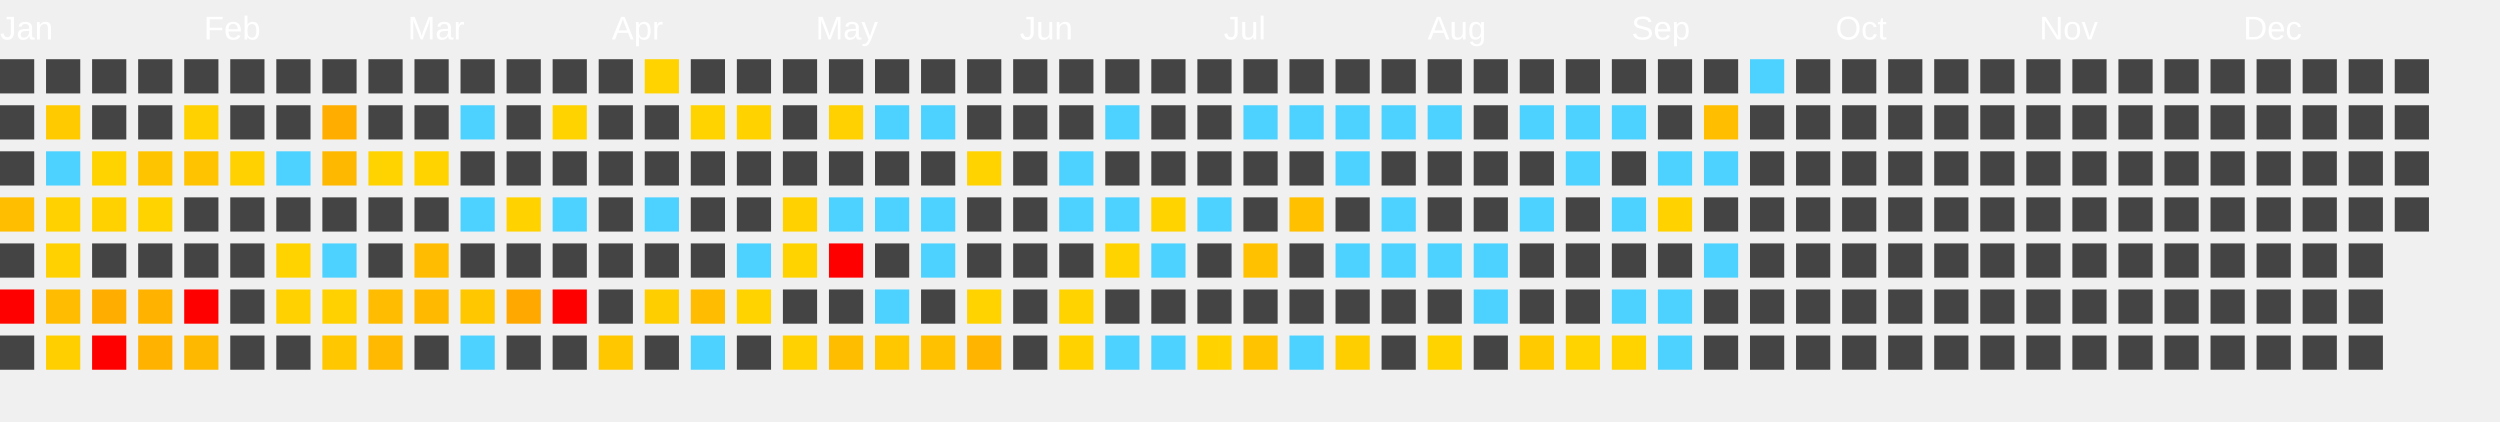
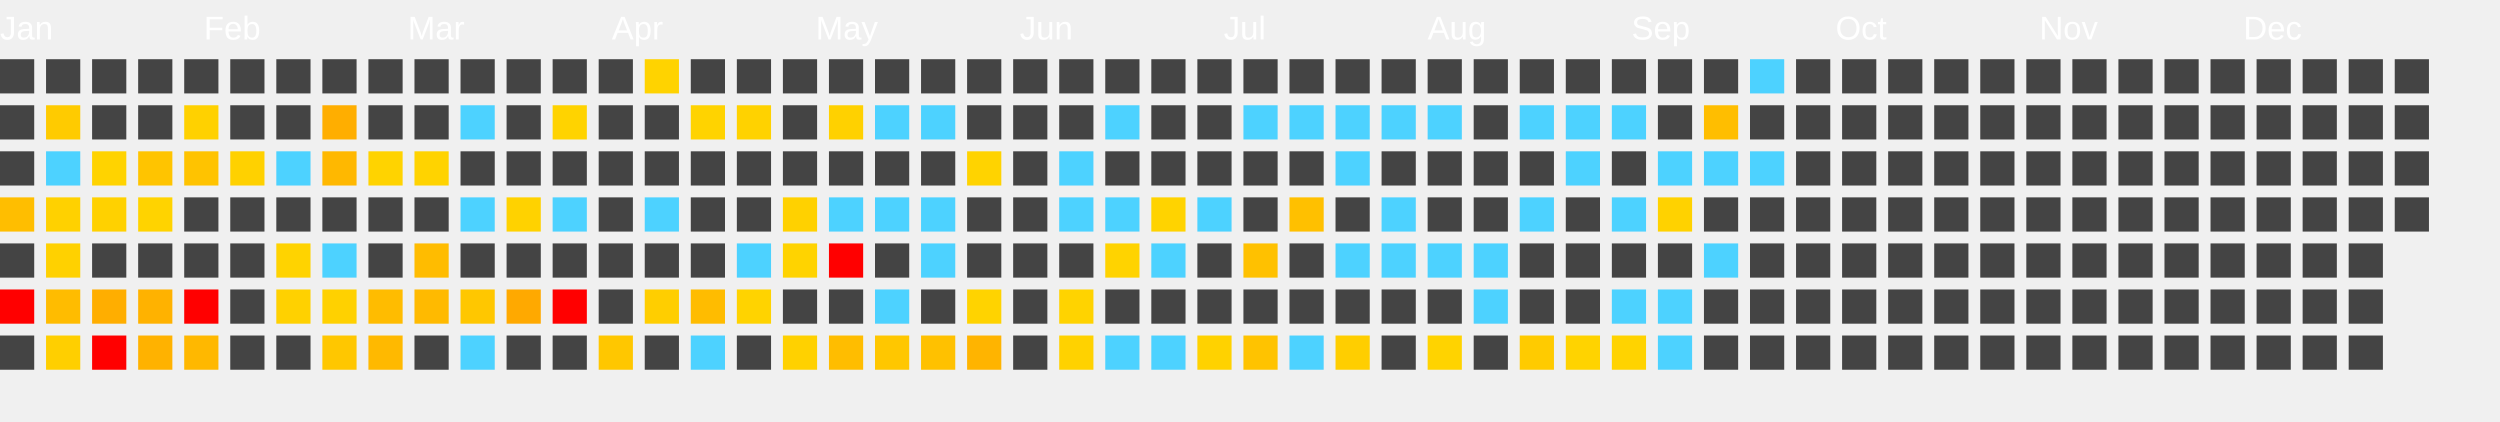
<svg xmlns="http://www.w3.org/2000/svg" baseProfile="full" height="32mm" version="1.1" viewBox="0,0,190,32" width="190mm">
  <defs />
  <rect fill="none" height="32" width="190" x="0" y="0" />
  <text fill="#FFFFFF" style="font-size:2.5px; font-family:Arial" x="0.0" y="3.0">Jan</text>
  <text fill="#FFFFFF" style="font-size:2.5px; font-family:Arial" x="15.5" y="3.0">Feb</text>
  <text fill="#FFFFFF" style="font-size:2.5px; font-family:Arial" x="31.0" y="3.0">Mar</text>
  <text fill="#FFFFFF" style="font-size:2.5px; font-family:Arial" x="46.5" y="3.0">Apr</text>
  <text fill="#FFFFFF" style="font-size:2.5px; font-family:Arial" x="62.0" y="3.0">May</text>
  <text fill="#FFFFFF" style="font-size:2.5px; font-family:Arial" x="77.5" y="3.0">Jun</text>
  <text fill="#FFFFFF" style="font-size:2.5px; font-family:Arial" x="93.0" y="3.0">Jul</text>
  <text fill="#FFFFFF" style="font-size:2.5px; font-family:Arial" x="108.5" y="3.0">Aug</text>
  <text fill="#FFFFFF" style="font-size:2.5px; font-family:Arial" x="124.0" y="3.0">Sep</text>
  <text fill="#FFFFFF" style="font-size:2.5px; font-family:Arial" x="139.5" y="3.0">Oct</text>
  <text fill="#FFFFFF" style="font-size:2.5px; font-family:Arial" x="155.0" y="3.0">Nov</text>
  <text fill="#FFFFFF" style="font-size:2.5px; font-family:Arial" x="170.5" y="3.0">Dec</text>
  <rect fill="#444444" height="2.6" width="2.6" x="0.0" y="4.5" />
  <rect fill="#444444" height="2.6" width="2.6" x="0.0" y="8.0" />
  <rect fill="#444444" height="2.6" width="2.6" x="0.0" y="11.5" />
  <rect fill="#ffbe00" height="2.6" width="2.6" x="0.0" y="15.0" />
  <rect fill="#444444" height="2.6" width="2.6" x="0.0" y="18.5" />
  <rect fill="red" height="2.6" width="2.6" x="0.0" y="22.0" />
  <rect fill="#444444" height="2.6" width="2.6" x="0.0" y="25.5" />
  <rect fill="#444444" height="2.6" width="2.6" x="3.5" y="4.5" />
  <rect fill="#ffcb00" height="2.6" width="2.6" x="3.5" y="8.0" />
  <rect fill="#4dd2ff" height="2.6" width="2.6" x="3.5" y="11.5" />
  <rect fill="#ffd100" height="2.6" width="2.6" x="3.5" y="15.0" />
  <rect fill="#ffd100" height="2.6" width="2.6" x="3.5" y="18.5" />
  <rect fill="#ffbc00" height="2.6" width="2.6" x="3.5" y="22.0" />
  <rect fill="#ffcf00" height="2.6" width="2.6" x="3.5" y="25.5" />
  <rect fill="#444444" height="2.6" width="2.6" x="7.0" y="4.5" />
  <rect fill="#444444" height="2.6" width="2.6" x="7.0" y="8.0" />
  <rect fill="#ffd300" height="2.6" width="2.6" x="7.0" y="11.5" />
  <rect fill="#ffd100" height="2.6" width="2.6" x="7.0" y="15.0" />
  <rect fill="#444444" height="2.6" width="2.6" x="7.0" y="18.5" />
  <rect fill="#ffae00" height="2.6" width="2.6" x="7.0" y="22.0" />
  <rect fill="red" height="2.6" width="2.6" x="7.0" y="25.5" />
  <rect fill="#444444" height="2.6" width="2.6" x="10.5" y="4.5" />
  <rect fill="#444444" height="2.6" width="2.6" x="10.5" y="8.0" />
  <rect fill="#ffc400" height="2.6" width="2.6" x="10.5" y="11.5" />
  <rect fill="#ffd300" height="2.6" width="2.6" x="10.5" y="15.0" />
  <rect fill="#444444" height="2.6" width="2.6" x="10.5" y="18.5" />
  <rect fill="#ffb200" height="2.6" width="2.6" x="10.5" y="22.0" />
  <rect fill="#ffb200" height="2.6" width="2.6" x="10.5" y="25.5" />
  <rect fill="#444444" height="2.6" width="2.6" x="14.0" y="4.5" />
  <rect fill="#ffd100" height="2.6" width="2.6" x="14.0" y="8.0" />
  <rect fill="#ffc300" height="2.6" width="2.6" x="14.0" y="11.5" />
  <rect fill="#444444" height="2.6" width="2.6" x="14.0" y="15.0" />
  <rect fill="#444444" height="2.6" width="2.6" x="14.0" y="18.5" />
  <rect fill="red" height="2.6" width="2.6" x="14.0" y="22.0" />
  <rect fill="#ffb800" height="2.6" width="2.6" x="14.0" y="25.5" />
  <rect fill="#444444" height="2.6" width="2.6" x="17.5" y="4.5" />
  <rect fill="#444444" height="2.6" width="2.6" x="17.5" y="8.0" />
  <rect fill="#ffd100" height="2.6" width="2.6" x="17.5" y="11.5" />
  <rect fill="#444444" height="2.6" width="2.6" x="17.5" y="15.0" />
  <rect fill="#444444" height="2.6" width="2.6" x="17.5" y="18.5" />
  <rect fill="#444444" height="2.6" width="2.6" x="17.5" y="22.0" />
  <rect fill="#444444" height="2.6" width="2.6" x="17.5" y="25.5" />
  <rect fill="#444444" height="2.6" width="2.6" x="21.0" y="4.5" />
  <rect fill="#444444" height="2.6" width="2.6" x="21.0" y="8.0" />
  <rect fill="#4dd2ff" height="2.6" width="2.6" x="21.0" y="11.5" />
  <rect fill="#444444" height="2.6" width="2.6" x="21.0" y="15.0" />
  <rect fill="#ffd300" height="2.6" width="2.6" x="21.0" y="18.5" />
  <rect fill="#ffd100" height="2.6" width="2.6" x="21.0" y="22.0" />
  <rect fill="#444444" height="2.6" width="2.6" x="21.0" y="25.5" />
  <rect fill="#444444" height="2.6" width="2.6" x="24.5" y="4.5" />
  <rect fill="#ffae00" height="2.6" width="2.6" x="24.5" y="8.0" />
  <rect fill="#ffb800" height="2.6" width="2.6" x="24.5" y="11.5" />
  <rect fill="#444444" height="2.6" width="2.6" x="24.5" y="15.0" />
  <rect fill="#4dd2ff" height="2.6" width="2.6" x="24.5" y="18.5" />
  <rect fill="#ffd100" height="2.6" width="2.6" x="24.5" y="22.0" />
  <rect fill="#ffc700" height="2.6" width="2.6" x="24.5" y="25.5" />
  <rect fill="#444444" height="2.6" width="2.6" x="28.0" y="4.5" />
  <rect fill="#444444" height="2.6" width="2.6" x="28.0" y="8.0" />
  <rect fill="#ffd300" height="2.6" width="2.6" x="28.0" y="11.5" />
  <rect fill="#444444" height="2.6" width="2.6" x="28.0" y="15.0" />
  <rect fill="#444444" height="2.6" width="2.6" x="28.0" y="18.5" />
  <rect fill="#ffbc00" height="2.6" width="2.6" x="28.0" y="22.0" />
  <rect fill="#ffb900" height="2.6" width="2.6" x="28.0" y="25.5" />
  <rect fill="#444444" height="2.6" width="2.6" x="31.5" y="4.5" />
  <rect fill="#444444" height="2.6" width="2.6" x="31.5" y="8.0" />
  <rect fill="#ffd300" height="2.6" width="2.6" x="31.5" y="11.5" />
  <rect fill="#444444" height="2.6" width="2.6" x="31.5" y="15.0" />
  <rect fill="#ffbc00" height="2.6" width="2.6" x="31.5" y="18.5" />
  <rect fill="#ffba00" height="2.6" width="2.6" x="31.5" y="22.0" />
  <rect fill="#444444" height="2.6" width="2.6" x="31.5" y="25.5" />
  <rect fill="#444444" height="2.6" width="2.6" x="35.0" y="4.5" />
  <rect fill="#4dd2ff" height="2.6" width="2.6" x="35.0" y="8.0" />
  <rect fill="#444444" height="2.6" width="2.6" x="35.0" y="11.5" />
  <rect fill="#4dd2ff" height="2.6" width="2.6" x="35.0" y="15.0" />
  <rect fill="#444444" height="2.6" width="2.6" x="35.0" y="18.5" />
  <rect fill="#ffc700" height="2.6" width="2.6" x="35.0" y="22.0" />
  <rect fill="#4dd2ff" height="2.6" width="2.6" x="35.0" y="25.5" />
  <rect fill="#444444" height="2.6" width="2.6" x="38.5" y="4.5" />
  <rect fill="#444444" height="2.6" width="2.6" x="38.5" y="8.0" />
  <rect fill="#444444" height="2.6" width="2.6" x="38.5" y="11.5" />
  <rect fill="#ffd200" height="2.6" width="2.6" x="38.5" y="15.0" />
  <rect fill="#444444" height="2.6" width="2.6" x="38.5" y="18.5" />
  <rect fill="#ffa900" height="2.6" width="2.6" x="38.5" y="22.0" />
  <rect fill="#444444" height="2.6" width="2.6" x="38.5" y="25.5" />
  <rect fill="#444444" height="2.6" width="2.6" x="42.0" y="4.5" />
  <rect fill="#ffd300" height="2.6" width="2.6" x="42.0" y="8.0" />
  <rect fill="#444444" height="2.6" width="2.6" x="42.0" y="11.5" />
  <rect fill="#4dd2ff" height="2.6" width="2.6" x="42.0" y="15.0" />
  <rect fill="#444444" height="2.6" width="2.6" x="42.0" y="18.5" />
  <rect fill="red" height="2.6" width="2.6" x="42.0" y="22.0" />
  <rect fill="#444444" height="2.6" width="2.6" x="42.0" y="25.5" />
  <rect fill="#444444" height="2.6" width="2.6" x="45.5" y="4.5" />
  <rect fill="#444444" height="2.6" width="2.6" x="45.5" y="8.0" />
  <rect fill="#444444" height="2.6" width="2.6" x="45.5" y="11.5" />
  <rect fill="#444444" height="2.6" width="2.6" x="45.5" y="15.0" />
  <rect fill="#444444" height="2.6" width="2.6" x="45.5" y="18.5" />
  <rect fill="#444444" height="2.6" width="2.6" x="45.5" y="22.0" />
  <rect fill="#ffc700" height="2.6" width="2.6" x="45.5" y="25.5" />
  <rect fill="#ffd300" height="2.6" width="2.6" x="49.0" y="4.5" />
  <rect fill="#444444" height="2.6" width="2.6" x="49.0" y="8.0" />
  <rect fill="#444444" height="2.6" width="2.6" x="49.0" y="11.5" />
  <rect fill="#4dd2ff" height="2.6" width="2.6" x="49.0" y="15.0" />
  <rect fill="#444444" height="2.6" width="2.6" x="49.0" y="18.5" />
  <rect fill="#ffce00" height="2.6" width="2.6" x="49.0" y="22.0" />
  <rect fill="#444444" height="2.6" width="2.6" x="49.0" y="25.5" />
  <rect fill="#444444" height="2.6" width="2.6" x="52.5" y="4.5" />
  <rect fill="#ffd300" height="2.6" width="2.6" x="52.5" y="8.0" />
  <rect fill="#444444" height="2.6" width="2.6" x="52.5" y="11.5" />
  <rect fill="#444444" height="2.6" width="2.6" x="52.5" y="15.0" />
  <rect fill="#444444" height="2.6" width="2.6" x="52.5" y="18.5" />
  <rect fill="#ffbc00" height="2.6" width="2.6" x="52.5" y="22.0" />
  <rect fill="#4dd2ff" height="2.6" width="2.6" x="52.5" y="25.5" />
  <rect fill="#444444" height="2.6" width="2.6" x="56.0" y="4.5" />
  <rect fill="#ffd200" height="2.6" width="2.6" x="56.0" y="8.0" />
  <rect fill="#444444" height="2.6" width="2.6" x="56.0" y="11.5" />
  <rect fill="#444444" height="2.6" width="2.6" x="56.0" y="15.0" />
  <rect fill="#4dd2ff" height="2.6" width="2.6" x="56.0" y="18.5" />
  <rect fill="#ffd300" height="2.6" width="2.6" x="56.0" y="22.0" />
  <rect fill="#444444" height="2.6" width="2.6" x="56.0" y="25.5" />
  <rect fill="#444444" height="2.6" width="2.6" x="59.5" y="4.5" />
  <rect fill="#444444" height="2.6" width="2.6" x="59.5" y="8.0" />
  <rect fill="#444444" height="2.6" width="2.6" x="59.5" y="11.5" />
  <rect fill="#ffd100" height="2.6" width="2.6" x="59.5" y="15.0" />
  <rect fill="#ffd300" height="2.6" width="2.6" x="59.5" y="18.5" />
  <rect fill="#444444" height="2.6" width="2.6" x="59.5" y="22.0" />
  <rect fill="#ffd100" height="2.6" width="2.6" x="59.5" y="25.5" />
  <rect fill="#444444" height="2.6" width="2.6" x="63.0" y="4.5" />
  <rect fill="#ffd100" height="2.6" width="2.6" x="63.0" y="8.0" />
  <rect fill="#444444" height="2.6" width="2.6" x="63.0" y="11.5" />
  <rect fill="#4dd2ff" height="2.6" width="2.6" x="63.0" y="15.0" />
  <rect fill="red" height="2.6" width="2.6" x="63.0" y="18.5" />
  <rect fill="#444444" height="2.6" width="2.6" x="63.0" y="22.0" />
  <rect fill="#ffbd00" height="2.6" width="2.6" x="63.0" y="25.5" />
  <rect fill="#444444" height="2.6" width="2.6" x="66.5" y="4.5" />
  <rect fill="#4dd2ff" height="2.6" width="2.6" x="66.5" y="8.0" />
  <rect fill="#444444" height="2.6" width="2.6" x="66.5" y="11.5" />
  <rect fill="#4dd2ff" height="2.6" width="2.6" x="66.5" y="15.0" />
  <rect fill="#444444" height="2.6" width="2.6" x="66.5" y="18.5" />
  <rect fill="#4dd2ff" height="2.6" width="2.6" x="66.5" y="22.0" />
  <rect fill="#ffc700" height="2.6" width="2.6" x="66.5" y="25.5" />
  <rect fill="#444444" height="2.6" width="2.6" x="70.0" y="4.5" />
  <rect fill="#4dd2ff" height="2.6" width="2.6" x="70.0" y="8.0" />
  <rect fill="#444444" height="2.6" width="2.6" x="70.0" y="11.5" />
  <rect fill="#4dd2ff" height="2.6" width="2.6" x="70.0" y="15.0" />
  <rect fill="#4dd2ff" height="2.6" width="2.6" x="70.0" y="18.5" />
  <rect fill="#444444" height="2.6" width="2.6" x="70.0" y="22.0" />
  <rect fill="#ffc100" height="2.6" width="2.6" x="70.0" y="25.5" />
  <rect fill="#444444" height="2.6" width="2.6" x="73.5" y="4.5" />
  <rect fill="#444444" height="2.6" width="2.6" x="73.5" y="8.0" />
  <rect fill="#ffd300" height="2.6" width="2.6" x="73.5" y="11.5" />
  <rect fill="#444444" height="2.6" width="2.6" x="73.5" y="15.0" />
  <rect fill="#444444" height="2.6" width="2.6" x="73.5" y="18.5" />
  <rect fill="#ffd300" height="2.6" width="2.6" x="73.5" y="22.0" />
  <rect fill="#ffb400" height="2.6" width="2.6" x="73.5" y="25.5" />
  <rect fill="#444444" height="2.6" width="2.6" x="77.0" y="4.5" />
  <rect fill="#444444" height="2.6" width="2.6" x="77.0" y="8.0" />
  <rect fill="#444444" height="2.6" width="2.6" x="77.0" y="11.5" />
  <rect fill="#444444" height="2.6" width="2.6" x="77.0" y="15.0" />
  <rect fill="#444444" height="2.6" width="2.6" x="77.0" y="18.5" />
  <rect fill="#444444" height="2.6" width="2.6" x="77.0" y="22.0" />
  <rect fill="#444444" height="2.6" width="2.6" x="77.0" y="25.5" />
  <rect fill="#444444" height="2.6" width="2.6" x="80.5" y="4.5" />
  <rect fill="#444444" height="2.6" width="2.6" x="80.5" y="8.0" />
  <rect fill="#4dd2ff" height="2.6" width="2.6" x="80.5" y="11.5" />
  <rect fill="#4dd2ff" height="2.6" width="2.6" x="80.5" y="15.0" />
  <rect fill="#444444" height="2.6" width="2.6" x="80.5" y="18.5" />
  <rect fill="#ffd300" height="2.6" width="2.6" x="80.5" y="22.0" />
  <rect fill="#ffd200" height="2.6" width="2.6" x="80.5" y="25.5" />
  <rect fill="#444444" height="2.6" width="2.6" x="84.0" y="4.5" />
  <rect fill="#4dd2ff" height="2.6" width="2.6" x="84.0" y="8.0" />
  <rect fill="#444444" height="2.6" width="2.6" x="84.0" y="11.5" />
  <rect fill="#4dd2ff" height="2.6" width="2.6" x="84.0" y="15.0" />
  <rect fill="#ffd300" height="2.6" width="2.6" x="84.0" y="18.5" />
  <rect fill="#444444" height="2.6" width="2.6" x="84.0" y="22.0" />
  <rect fill="#4dd2ff" height="2.6" width="2.6" x="84.0" y="25.5" />
  <rect fill="#444444" height="2.6" width="2.6" x="87.5" y="4.5" />
  <rect fill="#444444" height="2.6" width="2.6" x="87.5" y="8.0" />
  <rect fill="#444444" height="2.6" width="2.6" x="87.5" y="11.5" />
  <rect fill="#ffd300" height="2.6" width="2.6" x="87.5" y="15.0" />
  <rect fill="#4dd2ff" height="2.6" width="2.6" x="87.5" y="18.5" />
  <rect fill="#444444" height="2.6" width="2.6" x="87.5" y="22.0" />
  <rect fill="#4dd2ff" height="2.6" width="2.6" x="87.5" y="25.5" />
  <rect fill="#444444" height="2.6" width="2.6" x="91.0" y="4.5" />
  <rect fill="#444444" height="2.6" width="2.6" x="91.0" y="8.0" />
  <rect fill="#444444" height="2.6" width="2.6" x="91.0" y="11.5" />
  <rect fill="#4dd2ff" height="2.6" width="2.6" x="91.0" y="15.0" />
  <rect fill="#444444" height="2.6" width="2.6" x="91.0" y="18.5" />
  <rect fill="#444444" height="2.6" width="2.6" x="91.0" y="22.0" />
  <rect fill="#ffd200" height="2.6" width="2.6" x="91.0" y="25.5" />
  <rect fill="#444444" height="2.6" width="2.6" x="94.5" y="4.5" />
  <rect fill="#4dd2ff" height="2.6" width="2.6" x="94.5" y="8.0" />
  <rect fill="#444444" height="2.6" width="2.6" x="94.5" y="11.5" />
  <rect fill="#444444" height="2.6" width="2.6" x="94.5" y="15.0" />
  <rect fill="#ffc100" height="2.6" width="2.6" x="94.5" y="18.5" />
  <rect fill="#444444" height="2.6" width="2.6" x="94.5" y="22.0" />
  <rect fill="#ffc300" height="2.6" width="2.6" x="94.5" y="25.5" />
  <rect fill="#444444" height="2.6" width="2.6" x="98.0" y="4.5" />
  <rect fill="#4dd2ff" height="2.6" width="2.6" x="98.0" y="8.0" />
  <rect fill="#444444" height="2.6" width="2.6" x="98.0" y="11.5" />
  <rect fill="#ffc000" height="2.6" width="2.6" x="98.0" y="15.0" />
  <rect fill="#444444" height="2.6" width="2.6" x="98.0" y="18.5" />
  <rect fill="#444444" height="2.6" width="2.6" x="98.0" y="22.0" />
  <rect fill="#4dd2ff" height="2.6" width="2.6" x="98.0" y="25.5" />
  <rect fill="#444444" height="2.6" width="2.6" x="101.5" y="4.5" />
  <rect fill="#4dd2ff" height="2.6" width="2.6" x="101.5" y="8.0" />
  <rect fill="#4dd2ff" height="2.6" width="2.6" x="101.5" y="11.5" />
  <rect fill="#444444" height="2.6" width="2.6" x="101.5" y="15.0" />
  <rect fill="#4dd2ff" height="2.6" width="2.6" x="101.5" y="18.5" />
  <rect fill="#444444" height="2.6" width="2.6" x="101.5" y="22.0" />
  <rect fill="#ffce00" height="2.6" width="2.6" x="101.5" y="25.5" />
  <rect fill="#444444" height="2.6" width="2.6" x="105.0" y="4.5" />
  <rect fill="#4dd2ff" height="2.6" width="2.6" x="105.0" y="8.0" />
  <rect fill="#444444" height="2.6" width="2.6" x="105.0" y="11.5" />
  <rect fill="#4dd2ff" height="2.6" width="2.6" x="105.0" y="15.0" />
  <rect fill="#4dd2ff" height="2.6" width="2.6" x="105.0" y="18.5" />
  <rect fill="#444444" height="2.6" width="2.6" x="105.0" y="22.0" />
  <rect fill="#444444" height="2.6" width="2.6" x="105.0" y="25.5" />
  <rect fill="#444444" height="2.6" width="2.6" x="108.5" y="4.5" />
  <rect fill="#4dd2ff" height="2.6" width="2.6" x="108.5" y="8.0" />
  <rect fill="#444444" height="2.6" width="2.6" x="108.5" y="11.5" />
  <rect fill="#444444" height="2.6" width="2.6" x="108.5" y="15.0" />
  <rect fill="#4dd2ff" height="2.6" width="2.6" x="108.5" y="18.5" />
  <rect fill="#444444" height="2.6" width="2.6" x="108.5" y="22.0" />
  <rect fill="#ffd300" height="2.6" width="2.6" x="108.5" y="25.5" />
  <rect fill="#444444" height="2.6" width="2.6" x="112.0" y="4.5" />
  <rect fill="#444444" height="2.6" width="2.6" x="112.0" y="8.0" />
  <rect fill="#444444" height="2.6" width="2.6" x="112.0" y="11.5" />
  <rect fill="#444444" height="2.6" width="2.6" x="112.0" y="15.0" />
  <rect fill="#4dd2ff" height="2.6" width="2.6" x="112.0" y="18.5" />
  <rect fill="#4dd2ff" height="2.6" width="2.6" x="112.0" y="22.0" />
  <rect fill="#444444" height="2.6" width="2.6" x="112.0" y="25.5" />
  <rect fill="#444444" height="2.6" width="2.6" x="115.5" y="4.5" />
  <rect fill="#4dd2ff" height="2.6" width="2.6" x="115.5" y="8.0" />
  <rect fill="#444444" height="2.6" width="2.6" x="115.5" y="11.5" />
  <rect fill="#4dd2ff" height="2.6" width="2.6" x="115.5" y="15.0" />
  <rect fill="#444444" height="2.6" width="2.6" x="115.5" y="18.5" />
  <rect fill="#444444" height="2.6" width="2.6" x="115.5" y="22.0" />
  <rect fill="#ffcb00" height="2.6" width="2.6" x="115.5" y="25.5" />
  <rect fill="#444444" height="2.6" width="2.6" x="119.0" y="4.5" />
  <rect fill="#4dd2ff" height="2.6" width="2.6" x="119.0" y="8.0" />
  <rect fill="#4dd2ff" height="2.6" width="2.6" x="119.0" y="11.5" />
  <rect fill="#444444" height="2.6" width="2.6" x="119.0" y="15.0" />
  <rect fill="#444444" height="2.6" width="2.6" x="119.0" y="18.5" />
  <rect fill="#444444" height="2.6" width="2.6" x="119.0" y="22.0" />
  <rect fill="#ffd300" height="2.6" width="2.6" x="119.0" y="25.5" />
  <rect fill="#444444" height="2.6" width="2.6" x="122.5" y="4.5" />
  <rect fill="#4dd2ff" height="2.6" width="2.6" x="122.5" y="8.0" />
  <rect fill="#444444" height="2.6" width="2.6" x="122.5" y="11.5" />
  <rect fill="#4dd2ff" height="2.6" width="2.6" x="122.5" y="15.0" />
  <rect fill="#444444" height="2.6" width="2.6" x="122.5" y="18.5" />
  <rect fill="#4dd2ff" height="2.6" width="2.6" x="122.5" y="22.0" />
  <rect fill="#ffd300" height="2.6" width="2.6" x="122.5" y="25.5" />
  <rect fill="#444444" height="2.6" width="2.6" x="126.0" y="4.5" />
  <rect fill="#444444" height="2.6" width="2.6" x="126.0" y="8.0" />
  <rect fill="#4dd2ff" height="2.6" width="2.6" x="126.0" y="11.5" />
  <rect fill="#ffd200" height="2.6" width="2.6" x="126.0" y="15.0" />
  <rect fill="#444444" height="2.6" width="2.6" x="126.0" y="18.5" />
  <rect fill="#4dd2ff" height="2.6" width="2.6" x="126.0" y="22.0" />
  <rect fill="#4dd2ff" height="2.6" width="2.6" x="126.0" y="25.5" />
  <rect fill="#444444" height="2.6" width="2.6" x="129.5" y="4.5" />
  <rect fill="#ffbe00" height="2.6" width="2.6" x="129.5" y="8.0" />
  <rect fill="#4dd2ff" height="2.6" width="2.6" x="129.5" y="11.5" />
  <rect fill="#444444" height="2.6" width="2.6" x="129.5" y="15.0" />
  <rect fill="#4dd2ff" height="2.6" width="2.6" x="129.5" y="18.5" />
  <rect fill="#444444" height="2.6" width="2.6" x="129.5" y="22.0" />
  <rect fill="#444444" height="2.6" width="2.6" x="129.5" y="25.5" />
  <rect fill="#4dd2ff" height="2.6" width="2.6" x="133.0" y="4.5" />
  <rect fill="#444444" height="2.6" width="2.6" x="133.0" y="8.0" />
-   <rect fill="#444444" height="2.6" width="2.6" x="133.0" y="11.5" />
+   <rect fill="#4dd2ff" height="2.6" width="2.6" x="133.0" y="11.5" />
  <rect fill="#444444" height="2.6" width="2.6" x="133.0" y="15.0" />
  <rect fill="#444444" height="2.6" width="2.6" x="133.0" y="18.5" />
  <rect fill="#444444" height="2.6" width="2.6" x="133.0" y="22.0" />
  <rect fill="#444444" height="2.6" width="2.6" x="133.0" y="25.5" />
  <rect fill="#444444" height="2.6" width="2.6" x="136.5" y="4.5" />
  <rect fill="#444444" height="2.6" width="2.6" x="136.5" y="8.0" />
  <rect fill="#444444" height="2.6" width="2.6" x="136.5" y="11.5" />
  <rect fill="#444444" height="2.6" width="2.6" x="136.5" y="15.0" />
  <rect fill="#444444" height="2.6" width="2.6" x="136.5" y="18.5" />
  <rect fill="#444444" height="2.6" width="2.6" x="136.5" y="22.0" />
  <rect fill="#444444" height="2.6" width="2.6" x="136.5" y="25.5" />
  <rect fill="#444444" height="2.6" width="2.6" x="140.0" y="4.5" />
  <rect fill="#444444" height="2.6" width="2.6" x="140.0" y="8.0" />
  <rect fill="#444444" height="2.6" width="2.6" x="140.0" y="11.5" />
  <rect fill="#444444" height="2.6" width="2.6" x="140.0" y="15.0" />
  <rect fill="#444444" height="2.6" width="2.6" x="140.0" y="18.5" />
  <rect fill="#444444" height="2.6" width="2.6" x="140.0" y="22.0" />
  <rect fill="#444444" height="2.6" width="2.6" x="140.0" y="25.5" />
  <rect fill="#444444" height="2.6" width="2.6" x="143.5" y="4.5" />
  <rect fill="#444444" height="2.6" width="2.6" x="143.5" y="8.0" />
  <rect fill="#444444" height="2.6" width="2.6" x="143.5" y="11.5" />
  <rect fill="#444444" height="2.6" width="2.6" x="143.5" y="15.0" />
  <rect fill="#444444" height="2.6" width="2.6" x="143.5" y="18.5" />
  <rect fill="#444444" height="2.6" width="2.6" x="143.5" y="22.0" />
  <rect fill="#444444" height="2.6" width="2.6" x="143.5" y="25.5" />
  <rect fill="#444444" height="2.6" width="2.6" x="147.0" y="4.5" />
  <rect fill="#444444" height="2.6" width="2.6" x="147.0" y="8.0" />
  <rect fill="#444444" height="2.6" width="2.6" x="147.0" y="11.5" />
  <rect fill="#444444" height="2.6" width="2.6" x="147.0" y="15.0" />
  <rect fill="#444444" height="2.6" width="2.6" x="147.0" y="18.5" />
  <rect fill="#444444" height="2.6" width="2.6" x="147.0" y="22.0" />
  <rect fill="#444444" height="2.6" width="2.6" x="147.0" y="25.5" />
  <rect fill="#444444" height="2.6" width="2.6" x="150.5" y="4.5" />
  <rect fill="#444444" height="2.6" width="2.6" x="150.5" y="8.0" />
  <rect fill="#444444" height="2.6" width="2.6" x="150.5" y="11.5" />
  <rect fill="#444444" height="2.6" width="2.6" x="150.5" y="15.0" />
  <rect fill="#444444" height="2.6" width="2.6" x="150.5" y="18.5" />
  <rect fill="#444444" height="2.6" width="2.6" x="150.5" y="22.0" />
  <rect fill="#444444" height="2.6" width="2.6" x="150.5" y="25.5" />
  <rect fill="#444444" height="2.6" width="2.6" x="154.0" y="4.5" />
  <rect fill="#444444" height="2.6" width="2.6" x="154.0" y="8.0" />
  <rect fill="#444444" height="2.6" width="2.6" x="154.0" y="11.5" />
  <rect fill="#444444" height="2.6" width="2.6" x="154.0" y="15.0" />
  <rect fill="#444444" height="2.6" width="2.6" x="154.0" y="18.5" />
  <rect fill="#444444" height="2.6" width="2.6" x="154.0" y="22.0" />
  <rect fill="#444444" height="2.6" width="2.6" x="154.0" y="25.5" />
  <rect fill="#444444" height="2.6" width="2.6" x="157.5" y="4.5" />
  <rect fill="#444444" height="2.6" width="2.6" x="157.5" y="8.0" />
  <rect fill="#444444" height="2.6" width="2.6" x="157.5" y="11.5" />
  <rect fill="#444444" height="2.6" width="2.6" x="157.5" y="15.0" />
  <rect fill="#444444" height="2.6" width="2.6" x="157.5" y="18.5" />
  <rect fill="#444444" height="2.6" width="2.6" x="157.5" y="22.0" />
  <rect fill="#444444" height="2.6" width="2.6" x="157.5" y="25.5" />
  <rect fill="#444444" height="2.6" width="2.6" x="161.0" y="4.5" />
  <rect fill="#444444" height="2.6" width="2.6" x="161.0" y="8.0" />
  <rect fill="#444444" height="2.6" width="2.6" x="161.0" y="11.5" />
  <rect fill="#444444" height="2.6" width="2.6" x="161.0" y="15.0" />
  <rect fill="#444444" height="2.6" width="2.6" x="161.0" y="18.5" />
  <rect fill="#444444" height="2.6" width="2.6" x="161.0" y="22.0" />
  <rect fill="#444444" height="2.6" width="2.6" x="161.0" y="25.5" />
  <rect fill="#444444" height="2.6" width="2.6" x="164.5" y="4.5" />
  <rect fill="#444444" height="2.6" width="2.6" x="164.5" y="8.0" />
  <rect fill="#444444" height="2.6" width="2.6" x="164.5" y="11.5" />
  <rect fill="#444444" height="2.6" width="2.6" x="164.5" y="15.0" />
  <rect fill="#444444" height="2.6" width="2.6" x="164.5" y="18.5" />
  <rect fill="#444444" height="2.6" width="2.6" x="164.5" y="22.0" />
  <rect fill="#444444" height="2.6" width="2.6" x="164.5" y="25.5" />
  <rect fill="#444444" height="2.6" width="2.6" x="168.0" y="4.5" />
  <rect fill="#444444" height="2.6" width="2.6" x="168.0" y="8.0" />
  <rect fill="#444444" height="2.6" width="2.6" x="168.0" y="11.5" />
  <rect fill="#444444" height="2.6" width="2.6" x="168.0" y="15.0" />
  <rect fill="#444444" height="2.6" width="2.6" x="168.0" y="18.5" />
  <rect fill="#444444" height="2.6" width="2.6" x="168.0" y="22.0" />
  <rect fill="#444444" height="2.6" width="2.6" x="168.0" y="25.5" />
  <rect fill="#444444" height="2.6" width="2.6" x="171.5" y="4.5" />
  <rect fill="#444444" height="2.6" width="2.6" x="171.5" y="8.0" />
  <rect fill="#444444" height="2.6" width="2.6" x="171.5" y="11.5" />
  <rect fill="#444444" height="2.6" width="2.6" x="171.5" y="15.0" />
  <rect fill="#444444" height="2.6" width="2.6" x="171.5" y="18.5" />
  <rect fill="#444444" height="2.6" width="2.6" x="171.5" y="22.0" />
  <rect fill="#444444" height="2.6" width="2.6" x="171.5" y="25.5" />
  <rect fill="#444444" height="2.6" width="2.6" x="175.0" y="4.5" />
  <rect fill="#444444" height="2.6" width="2.6" x="175.0" y="8.0" />
  <rect fill="#444444" height="2.6" width="2.6" x="175.0" y="11.5" />
  <rect fill="#444444" height="2.6" width="2.6" x="175.0" y="15.0" />
  <rect fill="#444444" height="2.6" width="2.6" x="175.0" y="18.5" />
  <rect fill="#444444" height="2.6" width="2.6" x="175.0" y="22.0" />
  <rect fill="#444444" height="2.6" width="2.6" x="175.0" y="25.5" />
  <rect fill="#444444" height="2.6" width="2.6" x="178.5" y="4.5" />
  <rect fill="#444444" height="2.6" width="2.6" x="178.5" y="8.0" />
  <rect fill="#444444" height="2.6" width="2.6" x="178.5" y="11.5" />
  <rect fill="#444444" height="2.6" width="2.6" x="178.5" y="15.0" />
  <rect fill="#444444" height="2.6" width="2.6" x="178.5" y="18.5" />
  <rect fill="#444444" height="2.6" width="2.6" x="178.5" y="22.0" />
  <rect fill="#444444" height="2.6" width="2.6" x="178.5" y="25.5" />
  <rect fill="#444444" height="2.6" width="2.6" x="182.0" y="4.5" />
  <rect fill="#444444" height="2.6" width="2.6" x="182.0" y="8.0" />
  <rect fill="#444444" height="2.6" width="2.6" x="182.0" y="11.5" />
  <rect fill="#444444" height="2.6" width="2.6" x="182.0" y="15.0" />
</svg>
